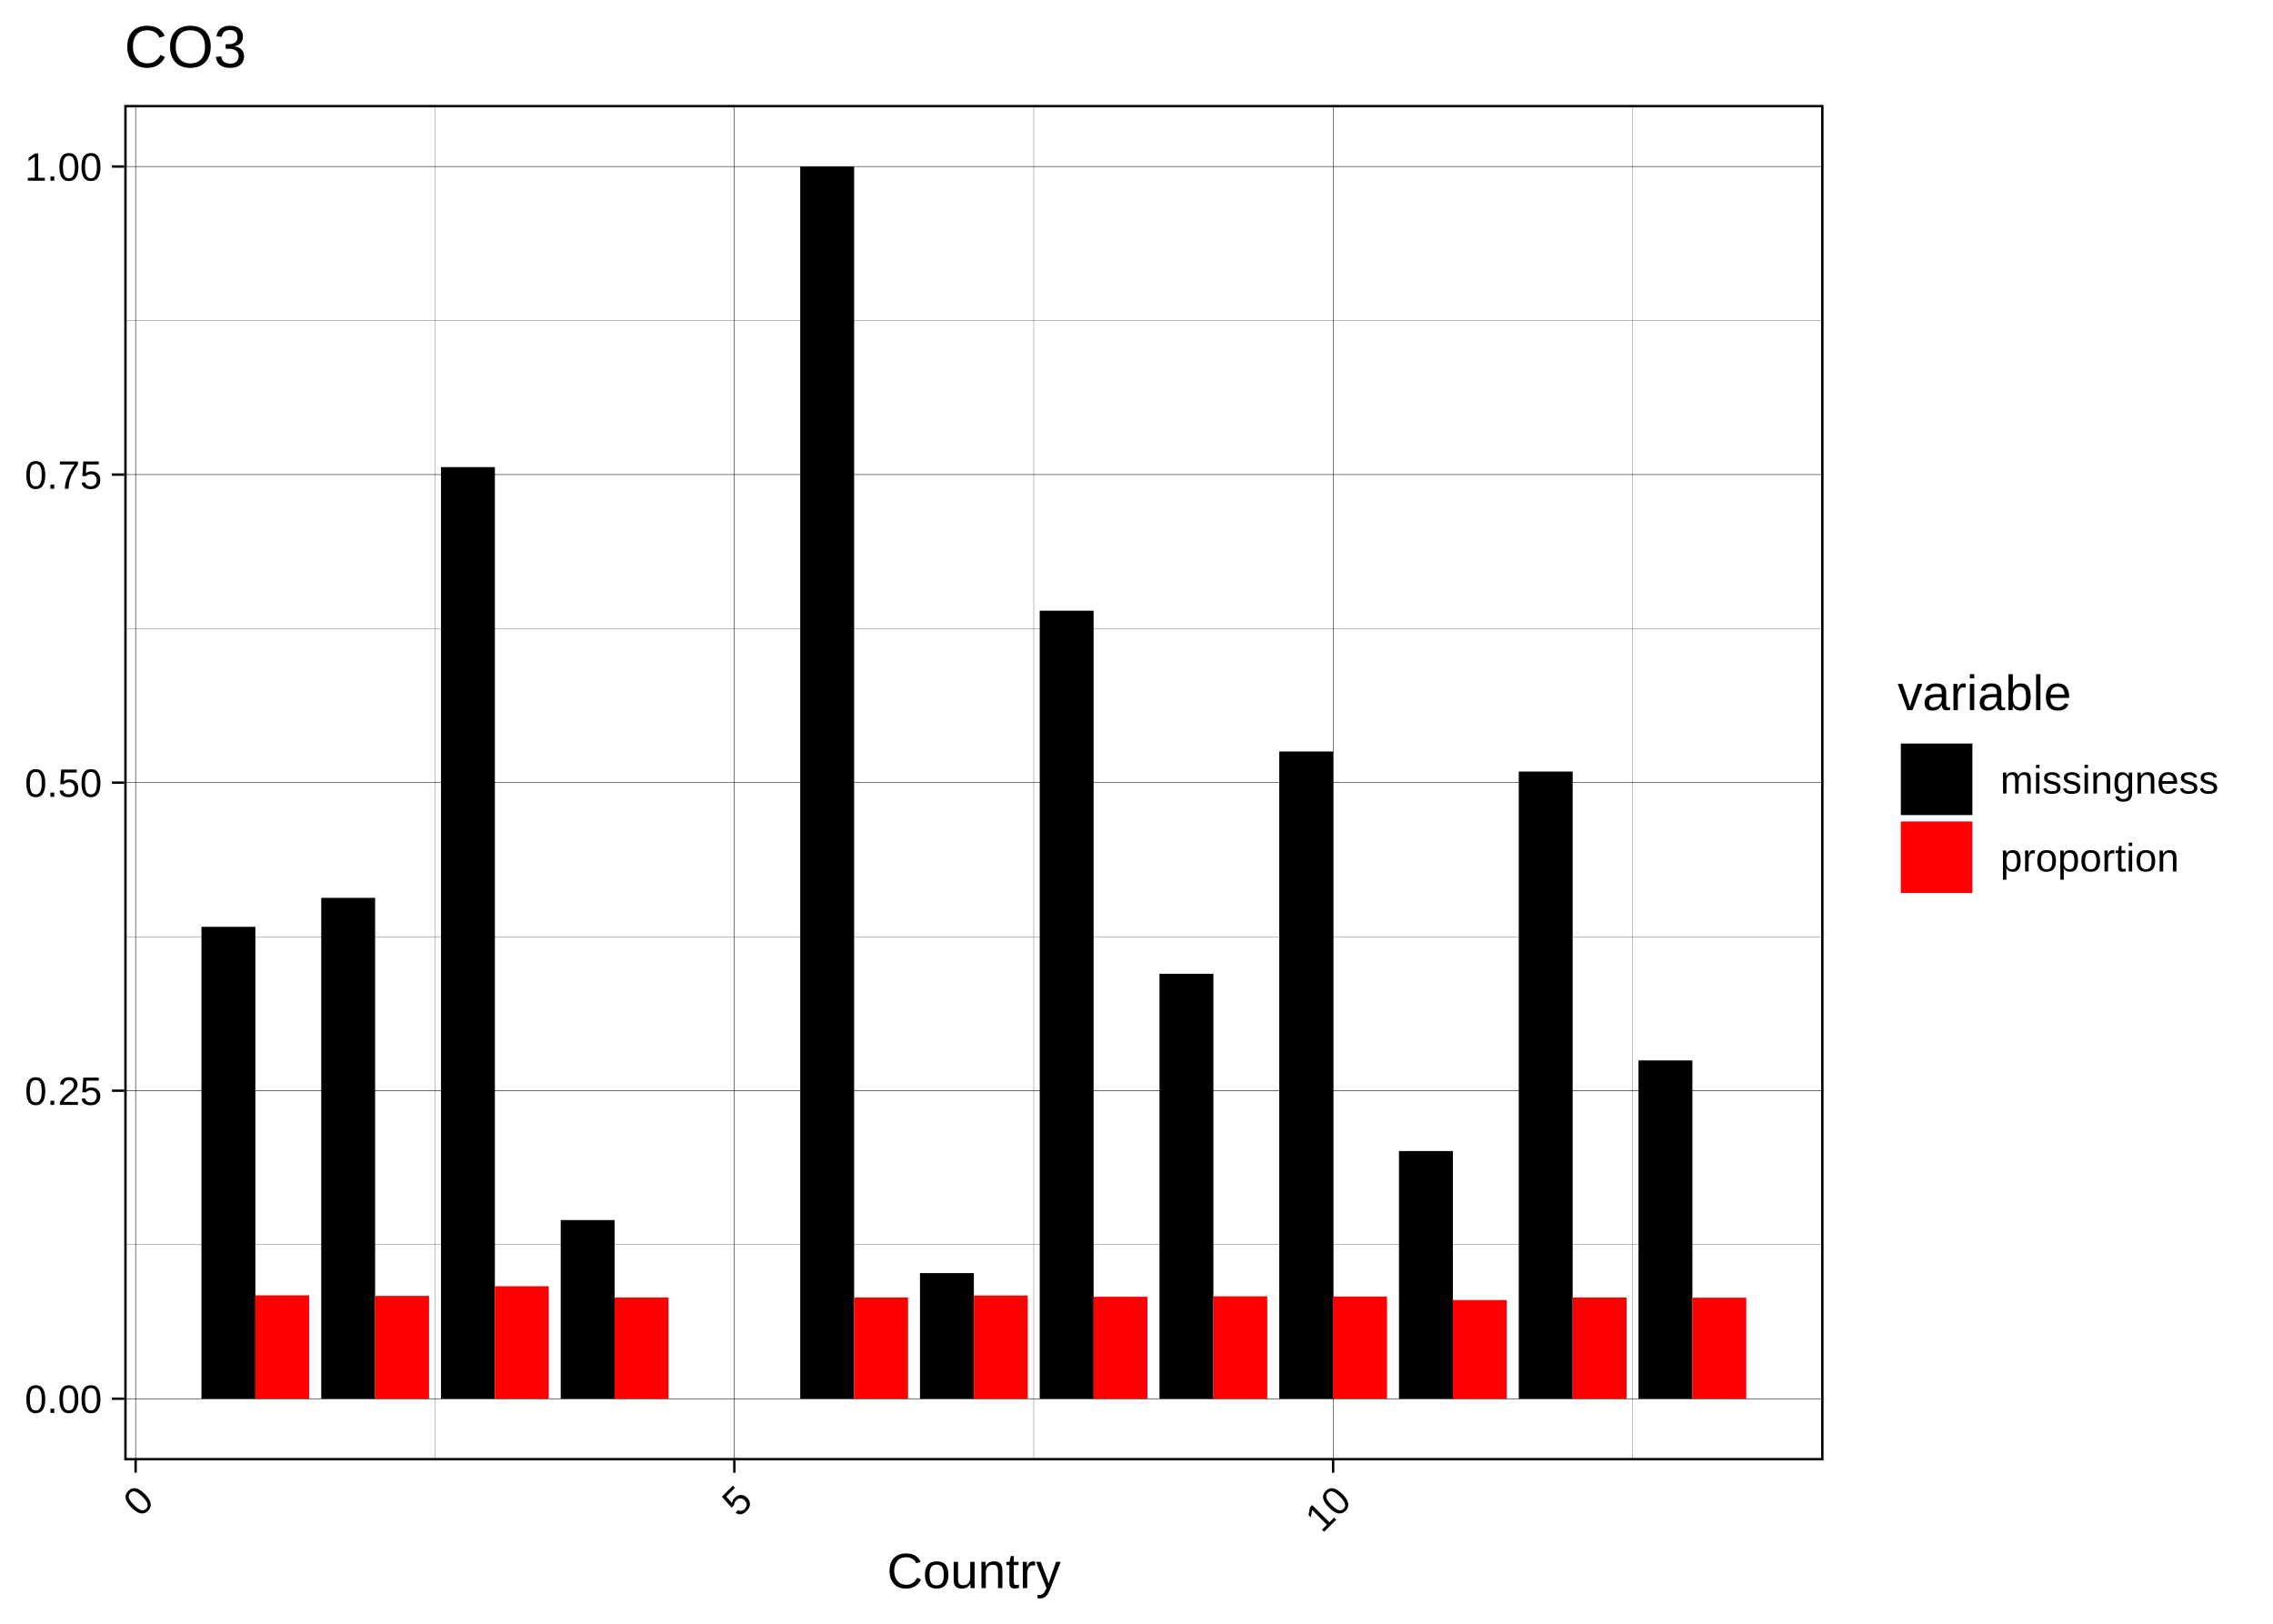
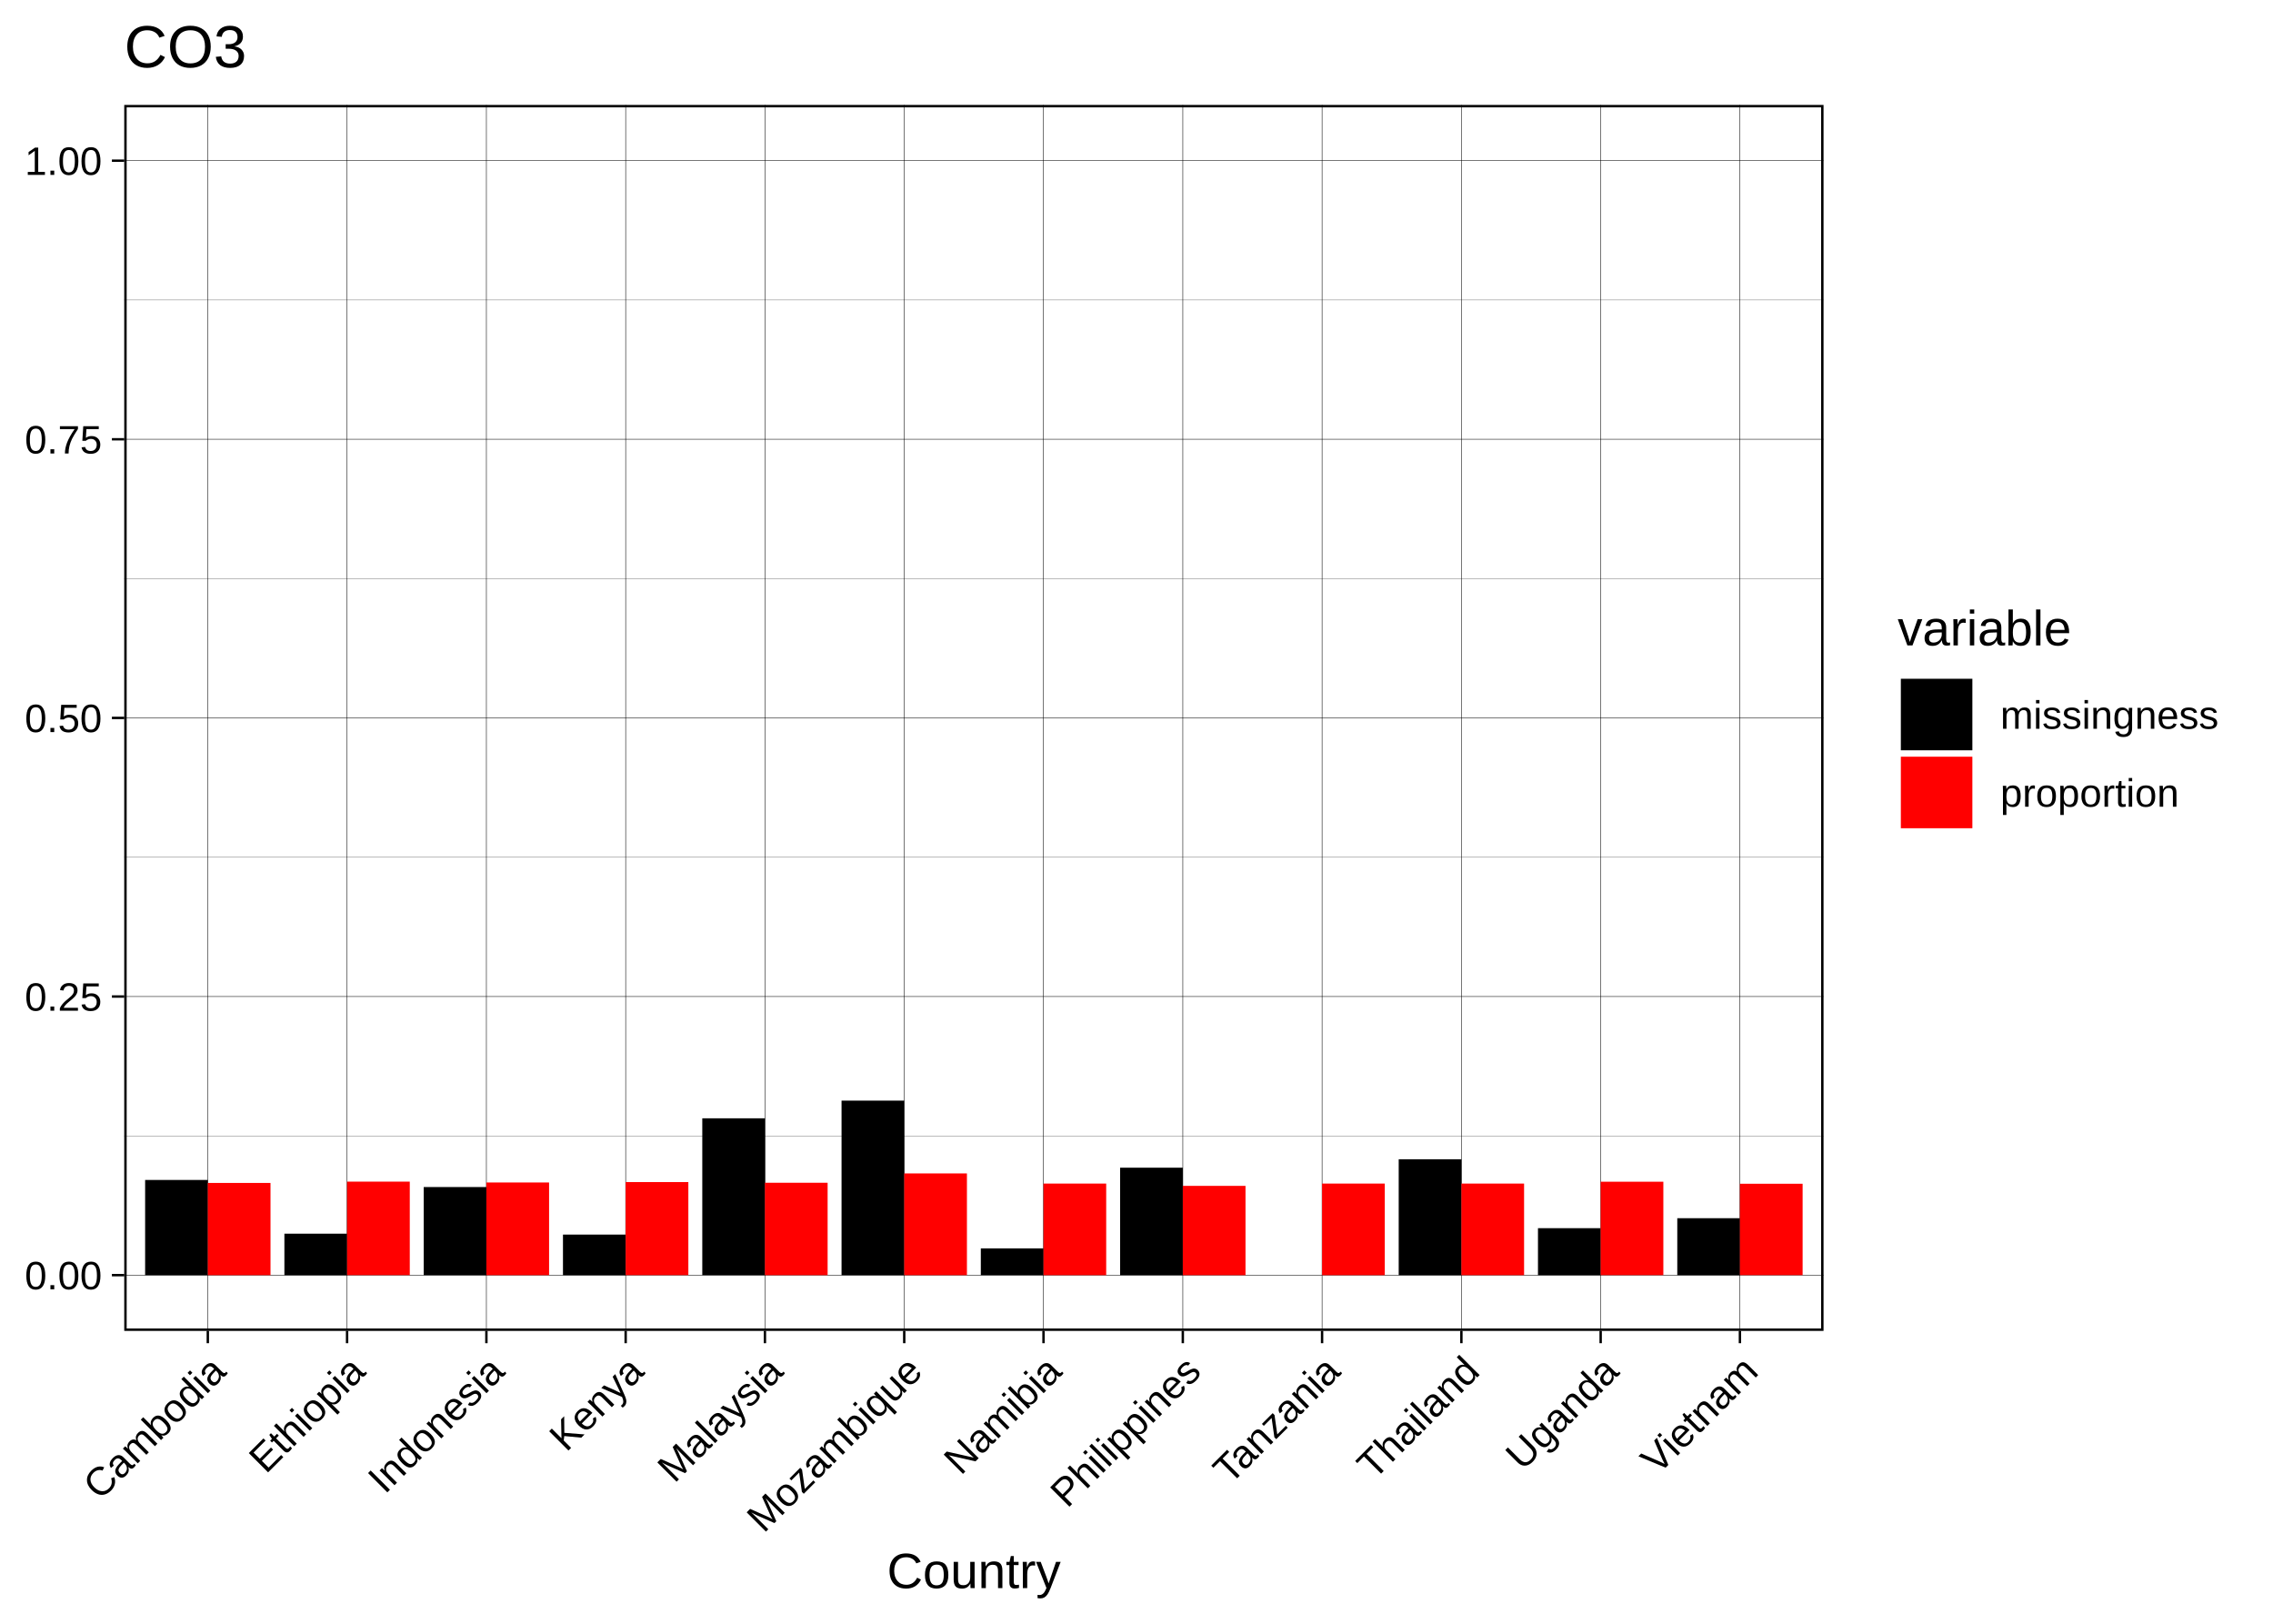
<svg xmlns="http://www.w3.org/2000/svg" class="svglite" width="504.00pt" height="360.00pt" viewBox="0 0 504.00 360.00">
  <defs>
    <style type="text/css">
    .svglite line, .svglite polyline, .svglite polygon, .svglite path, .svglite rect, .svglite circle {
      fill: none;
      stroke: #000000;
      stroke-linecap: round;
      stroke-linejoin: round;
      stroke-miterlimit: 10.00;
    }
    .svglite text {
      white-space: pre;
    }
  </style>
  </defs>
  <rect width="100%" height="100%" style="stroke: none; fill: #FFFFFF;" />
  <defs>
    <clipPath id="cpMC4wMHw1MDQuMDB8MC4wMHwzNjAuMDA=">
      <rect x="0.00" y="0.00" width="504.00" height="360.00" />
    </clipPath>
  </defs>
  <g clip-path="url(#cpMC4wMHw1MDQuMDB8MC4wMHwzNjAuMDA=)">
    <rect x="0" y="0.00" width="504.00" height="360.00" style="stroke-width: 1.07; stroke: #FFFFFF; fill: #FFFFFF;" />
  </g>
  <defs>
-     <clipPath id="cpMjcuNTV8NDA0LjMzfDIzLjI3fDMyMy43Nw==">
-       <rect x="27.55" y="23.27" width="376.79" height="300.51" />
+     <clipPath id="cpMjcuNTV8NDA0LjMzfDIzLjI3fDI5NS4wNw==">
+       <rect x="27.55" y="23.27" width="376.79" height="271.80" />
    </clipPath>
  </defs>
-   <g clip-path="url(#cpMjcuNTV8NDA0LjMzfDIzLjI3fDMyMy43Nw==)">
-     <rect x="27.55" y="23.27" width="376.79" height="300.51" style="stroke-width: 1.07; stroke: none; fill: #FFFFFF;" />
-     <polyline points="27.55,275.97 404.33,275.97 " style="stroke-width: 0.053; stroke-linecap: butt;" />
-     <polyline points="27.55,207.67 404.33,207.67 " style="stroke-width: 0.053; stroke-linecap: butt;" />
-     <polyline points="27.55,139.37 404.33,139.37 " style="stroke-width: 0.053; stroke-linecap: butt;" />
-     <polyline points="27.55,71.07 404.33,71.07 " style="stroke-width: 0.053; stroke-linecap: butt;" />
-     <polyline points="96.45,323.77 96.45,23.27 " style="stroke-width: 0.053; stroke-linecap: butt;" />
-     <polyline points="229.22,323.77 229.22,23.27 " style="stroke-width: 0.053; stroke-linecap: butt;" />
-     <polyline points="361.98,323.77 361.98,23.27 " style="stroke-width: 0.053; stroke-linecap: butt;" />
-     <polyline points="27.55,310.11 404.33,310.11 " style="stroke-width: 0.11; stroke-linecap: butt;" />
-     <polyline points="27.55,241.82 404.33,241.82 " style="stroke-width: 0.11; stroke-linecap: butt;" />
-     <polyline points="27.55,173.52 404.33,173.52 " style="stroke-width: 0.11; stroke-linecap: butt;" />
-     <polyline points="27.55,105.22 404.33,105.22 " style="stroke-width: 0.11; stroke-linecap: butt;" />
-     <polyline points="27.55,36.92 404.33,36.92 " style="stroke-width: 0.11; stroke-linecap: butt;" />
-     <polyline points="30.07,323.77 30.07,23.27 " style="stroke-width: 0.11; stroke-linecap: butt;" />
-     <polyline points="162.83,323.77 162.83,23.27 " style="stroke-width: 0.11; stroke-linecap: butt;" />
-     <polyline points="295.60,323.77 295.60,23.27 " style="stroke-width: 0.11; stroke-linecap: butt;" />
-     <rect x="44.67" y="205.49" width="11.95" height="104.62" style="stroke-width: 1.07; stroke: none; stroke-linecap: butt; stroke-linejoin: miter; fill: #000000;" />
-     <rect x="71.23" y="199.06" width="11.95" height="111.05" style="stroke-width: 1.07; stroke: none; stroke-linecap: butt; stroke-linejoin: miter; fill: #000000;" />
-     <rect x="97.78" y="103.56" width="11.95" height="206.55" style="stroke-width: 1.07; stroke: none; stroke-linecap: butt; stroke-linejoin: miter; fill: #000000;" />
-     <rect x="124.33" y="270.50" width="11.95" height="39.61" style="stroke-width: 1.07; stroke: none; stroke-linecap: butt; stroke-linejoin: miter; fill: #000000;" />
-     <rect x="177.44" y="36.92" width="11.95" height="273.19" style="stroke-width: 1.07; stroke: none; stroke-linecap: butt; stroke-linejoin: miter; fill: #000000;" />
-     <rect x="203.99" y="282.26" width="11.95" height="27.85" style="stroke-width: 1.07; stroke: none; stroke-linecap: butt; stroke-linejoin: miter; fill: #000000;" />
-     <rect x="230.54" y="135.40" width="11.95" height="174.71" style="stroke-width: 1.07; stroke: none; stroke-linecap: butt; stroke-linejoin: miter; fill: #000000;" />
-     <rect x="257.10" y="215.90" width="11.95" height="94.21" style="stroke-width: 1.07; stroke: none; stroke-linecap: butt; stroke-linejoin: miter; fill: #000000;" />
-     <rect x="283.65" y="166.62" width="11.95" height="143.50" style="stroke-width: 1.07; stroke: none; stroke-linecap: butt; stroke-linejoin: miter; fill: #000000;" />
-     <rect x="310.20" y="255.20" width="11.95" height="54.92" style="stroke-width: 1.07; stroke: none; stroke-linecap: butt; stroke-linejoin: miter; fill: #000000;" />
-     <rect x="336.76" y="171.06" width="11.95" height="139.05" style="stroke-width: 1.07; stroke: none; stroke-linecap: butt; stroke-linejoin: miter; fill: #000000;" />
-     <rect x="363.31" y="235.11" width="11.95" height="75.00" style="stroke-width: 1.07; stroke: none; stroke-linecap: butt; stroke-linejoin: miter; fill: #000000;" />
-     <rect x="56.62" y="287.19" width="11.95" height="22.92" style="stroke-width: 1.07; stroke: none; stroke-linecap: butt; stroke-linejoin: miter; fill: #FF0000;" />
-     <rect x="83.18" y="287.31" width="11.95" height="22.81" style="stroke-width: 1.07; stroke: none; stroke-linecap: butt; stroke-linejoin: miter; fill: #FF0000;" />
-     <rect x="109.73" y="285.17" width="11.95" height="24.94" style="stroke-width: 1.07; stroke: none; stroke-linecap: butt; stroke-linejoin: miter; fill: #FF0000;" />
-     <rect x="136.28" y="287.66" width="11.95" height="22.45" style="stroke-width: 1.07; stroke: none; stroke-linecap: butt; stroke-linejoin: miter; fill: #FF0000;" />
-     <rect x="189.39" y="287.66" width="11.95" height="22.45" style="stroke-width: 1.07; stroke: none; stroke-linecap: butt; stroke-linejoin: miter; fill: #FF0000;" />
-     <rect x="215.94" y="287.22" width="11.95" height="22.90" style="stroke-width: 1.07; stroke: none; stroke-linecap: butt; stroke-linejoin: miter; fill: #FF0000;" />
-     <rect x="242.49" y="287.51" width="11.95" height="22.61" style="stroke-width: 1.07; stroke: none; stroke-linecap: butt; stroke-linejoin: miter; fill: #FF0000;" />
-     <rect x="269.05" y="287.40" width="11.95" height="22.72" style="stroke-width: 1.07; stroke: none; stroke-linecap: butt; stroke-linejoin: miter; fill: #FF0000;" />
-     <rect x="295.60" y="287.46" width="11.95" height="22.65" style="stroke-width: 1.07; stroke: none; stroke-linecap: butt; stroke-linejoin: miter; fill: #FF0000;" />
-     <rect x="322.15" y="288.23" width="11.95" height="21.89" style="stroke-width: 1.07; stroke: none; stroke-linecap: butt; stroke-linejoin: miter; fill: #FF0000;" />
-     <rect x="348.71" y="287.66" width="11.95" height="22.45" style="stroke-width: 1.07; stroke: none; stroke-linecap: butt; stroke-linejoin: miter; fill: #FF0000;" />
-     <rect x="375.26" y="287.71" width="11.95" height="22.40" style="stroke-width: 1.07; stroke: none; stroke-linecap: butt; stroke-linejoin: miter; fill: #FF0000;" />
-     <rect x="27.55" y="23.27" width="376.79" height="300.51" style="stroke-width: 1.07;" />
+   <g clip-path="url(#cpMjcuNTV8NDA0LjMzfDIzLjI3fDI5NS4wNw==)">
+     <rect x="27.55" y="23.27" width="376.79" height="271.80" style="stroke-width: 1.07; stroke: none; fill: #FFFFFF;" />
+     <polyline points="27.55,251.83 404.33,251.83 " style="stroke-width: 0.053; stroke-linecap: butt;" />
+     <polyline points="27.55,190.05 404.33,190.05 " style="stroke-width: 0.053; stroke-linecap: butt;" />
+     <polyline points="27.55,128.28 404.33,128.28 " style="stroke-width: 0.053; stroke-linecap: butt;" />
+     <polyline points="27.55,66.51 404.33,66.51 " style="stroke-width: 0.053; stroke-linecap: butt;" />
+     <polyline points="27.55,282.71 404.33,282.71 " style="stroke-width: 0.11; stroke-linecap: butt;" />
+     <polyline points="27.55,220.94 404.33,220.94 " style="stroke-width: 0.11; stroke-linecap: butt;" />
+     <polyline points="27.55,159.17 404.33,159.17 " style="stroke-width: 0.11; stroke-linecap: butt;" />
+     <polyline points="27.55,97.39 404.33,97.39 " style="stroke-width: 0.11; stroke-linecap: butt;" />
+     <polyline points="27.55,35.62 404.33,35.62 " style="stroke-width: 0.11; stroke-linecap: butt;" />
+     <polyline points="46.08,295.07 46.08,23.27 " style="stroke-width: 0.11; stroke-linecap: butt;" />
+     <polyline points="76.96,295.07 76.96,23.27 " style="stroke-width: 0.11; stroke-linecap: butt;" />
+     <polyline points="107.85,295.07 107.85,23.27 " style="stroke-width: 0.11; stroke-linecap: butt;" />
+     <polyline points="138.73,295.07 138.73,23.27 " style="stroke-width: 0.11; stroke-linecap: butt;" />
+     <polyline points="169.61,295.07 169.61,23.27 " style="stroke-width: 0.11; stroke-linecap: butt;" />
+     <polyline points="200.50,295.07 200.50,23.27 " style="stroke-width: 0.11; stroke-linecap: butt;" />
+     <polyline points="231.38,295.07 231.38,23.27 " style="stroke-width: 0.11; stroke-linecap: butt;" />
+     <polyline points="262.27,295.07 262.27,23.27 " style="stroke-width: 0.11; stroke-linecap: butt;" />
+     <polyline points="293.15,295.07 293.15,23.27 " style="stroke-width: 0.11; stroke-linecap: butt;" />
+     <polyline points="324.04,295.07 324.04,23.27 " style="stroke-width: 0.11; stroke-linecap: butt;" />
+     <polyline points="354.92,295.07 354.92,23.27 " style="stroke-width: 0.11; stroke-linecap: butt;" />
+     <polyline points="385.80,295.07 385.80,23.27 " style="stroke-width: 0.11; stroke-linecap: butt;" />
+     <rect x="63.06" y="273.52" width="13.90" height="9.20" style="stroke-width: 1.07; stroke: none; stroke-linecap: butt; stroke-linejoin: miter; fill: #000000;" />
+     <rect x="124.83" y="273.72" width="13.90" height="9.00" style="stroke-width: 1.07; stroke: none; stroke-linecap: butt; stroke-linejoin: miter; fill: #000000;" />
+     <rect x="186.60" y="244.02" width="13.90" height="38.70" style="stroke-width: 1.07; stroke: none; stroke-linecap: butt; stroke-linejoin: miter; fill: #000000;" />
+     <rect x="217.48" y="276.78" width="13.90" height="5.93" style="stroke-width: 1.07; stroke: none; stroke-linecap: butt; stroke-linejoin: miter; fill: #000000;" />
+     <rect x="279.25" y="282.71" width="13.90" height="0.00" style="stroke-width: 1.07; stroke: none; stroke-linecap: butt; stroke-linejoin: miter; fill: #000000;" />
+     <rect x="341.02" y="272.30" width="13.90" height="10.42" style="stroke-width: 1.07; stroke: none; stroke-linecap: butt; stroke-linejoin: miter; fill: #000000;" />
+     <rect x="32.18" y="261.61" width="13.90" height="21.10" style="stroke-width: 1.07; stroke: none; stroke-linecap: butt; stroke-linejoin: miter; fill: #000000;" />
+     <rect x="93.95" y="263.18" width="13.90" height="19.53" style="stroke-width: 1.07; stroke: none; stroke-linecap: butt; stroke-linejoin: miter; fill: #000000;" />
+     <rect x="155.72" y="247.94" width="13.90" height="34.77" style="stroke-width: 1.07; stroke: none; stroke-linecap: butt; stroke-linejoin: miter; fill: #000000;" />
+     <rect x="248.37" y="258.89" width="13.90" height="23.82" style="stroke-width: 1.07; stroke: none; stroke-linecap: butt; stroke-linejoin: miter; fill: #000000;" />
+     <rect x="310.14" y="257.02" width="13.90" height="25.70" style="stroke-width: 1.07; stroke: none; stroke-linecap: butt; stroke-linejoin: miter; fill: #000000;" />
+     <rect x="371.91" y="270.09" width="13.90" height="12.63" style="stroke-width: 1.07; stroke: none; stroke-linecap: butt; stroke-linejoin: miter; fill: #000000;" />
+     <rect x="76.96" y="261.98" width="13.90" height="20.73" style="stroke-width: 1.07; stroke: none; stroke-linecap: butt; stroke-linejoin: miter; fill: #FF0000;" />
+     <rect x="138.73" y="262.08" width="13.90" height="20.63" style="stroke-width: 1.07; stroke: none; stroke-linecap: butt; stroke-linejoin: miter; fill: #FF0000;" />
+     <rect x="200.50" y="260.16" width="13.90" height="22.56" style="stroke-width: 1.07; stroke: none; stroke-linecap: butt; stroke-linejoin: miter; fill: #FF0000;" />
+     <rect x="231.38" y="262.41" width="13.90" height="20.31" style="stroke-width: 1.07; stroke: none; stroke-linecap: butt; stroke-linejoin: miter; fill: #FF0000;" />
+     <rect x="293.15" y="262.41" width="13.90" height="20.31" style="stroke-width: 1.07; stroke: none; stroke-linecap: butt; stroke-linejoin: miter; fill: #FF0000;" />
+     <rect x="354.92" y="262.00" width="13.90" height="20.71" style="stroke-width: 1.07; stroke: none; stroke-linecap: butt; stroke-linejoin: miter; fill: #FF0000;" />
+     <rect x="46.08" y="262.27" width="13.90" height="20.45" style="stroke-width: 1.07; stroke: none; stroke-linecap: butt; stroke-linejoin: miter; fill: #FF0000;" />
+     <rect x="107.85" y="262.17" width="13.90" height="20.55" style="stroke-width: 1.07; stroke: none; stroke-linecap: butt; stroke-linejoin: miter; fill: #FF0000;" />
+     <rect x="169.61" y="262.23" width="13.90" height="20.49" style="stroke-width: 1.07; stroke: none; stroke-linecap: butt; stroke-linejoin: miter; fill: #FF0000;" />
+     <rect x="262.27" y="262.92" width="13.90" height="19.80" style="stroke-width: 1.07; stroke: none; stroke-linecap: butt; stroke-linejoin: miter; fill: #FF0000;" />
+     <rect x="324.04" y="262.41" width="13.90" height="20.31" style="stroke-width: 1.07; stroke: none; stroke-linecap: butt; stroke-linejoin: miter; fill: #FF0000;" />
+     <rect x="385.80" y="262.45" width="13.90" height="20.26" style="stroke-width: 1.07; stroke: none; stroke-linecap: butt; stroke-linejoin: miter; fill: #FF0000;" />
+     <rect x="27.55" y="23.27" width="376.79" height="271.80" style="stroke-width: 1.07;" />
  </g>
  <g clip-path="url(#cpMC4wMHw1MDQuMDB8MC4wMHwzNjAuMDA=)">
-     <text x="22.62" y="313.26" text-anchor="end" style="font-size: 8.80px; font-family: &quot;Arial&quot;;" textLength="17.14px" lengthAdjust="spacingAndGlyphs">0.00</text>
-     <text x="22.62" y="244.97" text-anchor="end" style="font-size: 8.80px; font-family: &quot;Arial&quot;;" textLength="17.14px" lengthAdjust="spacingAndGlyphs">0.25</text>
-     <text x="22.62" y="176.67" text-anchor="end" style="font-size: 8.80px; font-family: &quot;Arial&quot;;" textLength="17.14px" lengthAdjust="spacingAndGlyphs">0.50</text>
-     <text x="22.62" y="108.37" text-anchor="end" style="font-size: 8.80px; font-family: &quot;Arial&quot;;" textLength="17.14px" lengthAdjust="spacingAndGlyphs">0.75</text>
-     <text x="22.62" y="40.07" text-anchor="end" style="font-size: 8.80px; font-family: &quot;Arial&quot;;" textLength="17.14px" lengthAdjust="spacingAndGlyphs">1.00</text>
-     <polyline points="24.81,310.11 27.55,310.11 " style="stroke-width: 0.53; stroke-linecap: butt;" />
-     <polyline points="24.81,241.82 27.55,241.82 " style="stroke-width: 0.53; stroke-linecap: butt;" />
-     <polyline points="24.81,173.52 27.55,173.52 " style="stroke-width: 0.53; stroke-linecap: butt;" />
-     <polyline points="24.81,105.22 27.55,105.22 " style="stroke-width: 0.53; stroke-linecap: butt;" />
-     <polyline points="24.81,36.92 27.55,36.92 " style="stroke-width: 0.53; stroke-linecap: butt;" />
-     <polyline points="30.07,326.51 30.07,323.77 " style="stroke-width: 0.53; stroke-linecap: butt;" />
-     <polyline points="162.83,326.51 162.83,323.77 " style="stroke-width: 0.53; stroke-linecap: butt;" />
-     <polyline points="295.60,326.51 295.60,323.77 " style="stroke-width: 0.53; stroke-linecap: butt;" />
-     <text transform="translate(34.52,333.16) rotate(-45)" text-anchor="end" style="font-size: 8.80px; font-family: &quot;Arial&quot;;" textLength="4.90px" lengthAdjust="spacingAndGlyphs">0</text>
-     <text transform="translate(167.29,333.16) rotate(-45)" text-anchor="end" style="font-size: 8.80px; font-family: &quot;Arial&quot;;" textLength="4.90px" lengthAdjust="spacingAndGlyphs">5</text>
-     <text transform="translate(300.05,333.16) rotate(-45)" text-anchor="end" style="font-size: 8.80px; font-family: &quot;Arial&quot;;" textLength="9.79px" lengthAdjust="spacingAndGlyphs">10</text>
+     <text x="22.62" y="285.86" text-anchor="end" style="font-size: 8.80px; font-family: &quot;Arial&quot;;" textLength="17.14px" lengthAdjust="spacingAndGlyphs">0.00</text>
+     <text x="22.62" y="224.09" text-anchor="end" style="font-size: 8.80px; font-family: &quot;Arial&quot;;" textLength="17.14px" lengthAdjust="spacingAndGlyphs">0.25</text>
+     <text x="22.62" y="162.32" text-anchor="end" style="font-size: 8.80px; font-family: &quot;Arial&quot;;" textLength="17.14px" lengthAdjust="spacingAndGlyphs">0.50</text>
+     <text x="22.62" y="100.54" text-anchor="end" style="font-size: 8.80px; font-family: &quot;Arial&quot;;" textLength="17.14px" lengthAdjust="spacingAndGlyphs">0.75</text>
+     <text x="22.62" y="38.77" text-anchor="end" style="font-size: 8.80px; font-family: &quot;Arial&quot;;" textLength="17.14px" lengthAdjust="spacingAndGlyphs">1.00</text>
+     <polyline points="24.81,282.71 27.55,282.71 " style="stroke-width: 0.53; stroke-linecap: butt;" />
+     <polyline points="24.81,220.94 27.55,220.94 " style="stroke-width: 0.53; stroke-linecap: butt;" />
+     <polyline points="24.81,159.17 27.55,159.17 " style="stroke-width: 0.53; stroke-linecap: butt;" />
+     <polyline points="24.81,97.39 27.55,97.39 " style="stroke-width: 0.53; stroke-linecap: butt;" />
+     <polyline points="24.81,35.62 27.55,35.62 " style="stroke-width: 0.53; stroke-linecap: butt;" />
+     <polyline points="46.08,297.81 46.08,295.07 " style="stroke-width: 0.53; stroke-linecap: butt;" />
+     <polyline points="76.96,297.81 76.96,295.07 " style="stroke-width: 0.53; stroke-linecap: butt;" />
+     <polyline points="107.85,297.81 107.85,295.07 " style="stroke-width: 0.53; stroke-linecap: butt;" />
+     <polyline points="138.73,297.81 138.73,295.07 " style="stroke-width: 0.53; stroke-linecap: butt;" />
+     <polyline points="169.61,297.81 169.61,295.07 " style="stroke-width: 0.53; stroke-linecap: butt;" />
+     <polyline points="200.50,297.81 200.50,295.07 " style="stroke-width: 0.53; stroke-linecap: butt;" />
+     <polyline points="231.38,297.81 231.38,295.07 " style="stroke-width: 0.53; stroke-linecap: butt;" />
+     <polyline points="262.27,297.81 262.27,295.07 " style="stroke-width: 0.53; stroke-linecap: butt;" />
+     <polyline points="293.15,297.81 293.15,295.07 " style="stroke-width: 0.53; stroke-linecap: butt;" />
+     <polyline points="324.04,297.81 324.04,295.07 " style="stroke-width: 0.53; stroke-linecap: butt;" />
+     <polyline points="354.92,297.81 354.92,295.07 " style="stroke-width: 0.53; stroke-linecap: butt;" />
+     <polyline points="385.80,297.81 385.80,295.07 " style="stroke-width: 0.53; stroke-linecap: butt;" />
+     <text transform="translate(50.53,304.46) rotate(-45)" text-anchor="end" style="font-size: 8.80px; font-family: &quot;Arial&quot;;" textLength="40.11px" lengthAdjust="spacingAndGlyphs">Cambodia</text>
+     <text transform="translate(81.42,304.46) rotate(-45)" text-anchor="end" style="font-size: 8.80px; font-family: &quot;Arial&quot;;" textLength="31.80px" lengthAdjust="spacingAndGlyphs">Ethiopia</text>
+     <text transform="translate(112.30,304.46) rotate(-45)" text-anchor="end" style="font-size: 8.80px; font-family: &quot;Arial&quot;;" textLength="38.17px" lengthAdjust="spacingAndGlyphs">Indonesia</text>
+     <text transform="translate(143.18,304.46) rotate(-45)" text-anchor="end" style="font-size: 8.80px; font-family: &quot;Arial&quot;;" textLength="24.96px" lengthAdjust="spacingAndGlyphs">Kenya</text>
+     <text transform="translate(174.07,304.46) rotate(-45)" text-anchor="end" style="font-size: 8.80px; font-family: &quot;Arial&quot;;" textLength="34.72px" lengthAdjust="spacingAndGlyphs">Malaysia</text>
+     <text transform="translate(204.95,304.46) rotate(-45)" text-anchor="end" style="font-size: 8.80px; font-family: &quot;Arial&quot;;" textLength="50.39px" lengthAdjust="spacingAndGlyphs">Mozambique</text>
+     <text transform="translate(235.84,304.46) rotate(-45)" text-anchor="end" style="font-size: 8.80px; font-family: &quot;Arial&quot;;" textLength="32.27px" lengthAdjust="spacingAndGlyphs">Namibia</text>
+     <text transform="translate(266.72,304.46) rotate(-45)" text-anchor="end" style="font-size: 8.80px; font-family: &quot;Arial&quot;;" textLength="42.55px" lengthAdjust="spacingAndGlyphs">Philippines</text>
+     <text transform="translate(297.61,304.46) rotate(-45)" text-anchor="end" style="font-size: 8.80px; font-family: &quot;Arial&quot;;" textLength="35.23px" lengthAdjust="spacingAndGlyphs">Tanzania</text>
+     <text transform="translate(328.49,304.46) rotate(-45)" text-anchor="end" style="font-size: 8.80px; font-family: &quot;Arial&quot;;" textLength="33.75px" lengthAdjust="spacingAndGlyphs">Thailand</text>
+     <text transform="translate(359.37,304.46) rotate(-45)" text-anchor="end" style="font-size: 8.80px; font-family: &quot;Arial&quot;;" textLength="30.83px" lengthAdjust="spacingAndGlyphs">Uganda</text>
+     <text transform="translate(390.26,304.46) rotate(-45)" text-anchor="end" style="font-size: 8.80px; font-family: &quot;Arial&quot;;" textLength="32.13px" lengthAdjust="spacingAndGlyphs">Vietnam</text>
    <text x="215.94" y="352.10" text-anchor="middle" style="font-size: 11.00px; font-family: &quot;Arial&quot;;" textLength="38.53px" lengthAdjust="spacingAndGlyphs">Country</text>
-     <rect x="415.29" y="142.86" width="83.23" height="61.32" style="stroke-width: 1.07; stroke: none; fill: #FFFFFF;" />
-     <text x="420.77" y="157.44" style="font-size: 11.00px; font-family: &quot;Arial&quot;;" textLength="38.53px" lengthAdjust="spacingAndGlyphs">variable</text>
-     <rect x="420.77" y="164.14" width="17.28" height="17.28" style="stroke-width: 1.07; stroke: none; fill: #FFFFFF;" />
-     <rect x="421.48" y="164.85" width="15.86" height="15.86" style="stroke-width: 1.07; stroke: none; stroke-linecap: butt; stroke-linejoin: miter; fill: #000000;" />
-     <rect x="420.77" y="181.42" width="17.28" height="17.28" style="stroke-width: 1.07; stroke: none; fill: #FFFFFF;" />
-     <rect x="421.48" y="182.13" width="15.86" height="15.86" style="stroke-width: 1.07; stroke: none; stroke-linecap: butt; stroke-linejoin: miter; fill: #FF0000;" />
-     <text x="443.53" y="175.93" style="font-size: 8.80px; font-family: &quot;Arial&quot;;" textLength="48.41px" lengthAdjust="spacingAndGlyphs">missingness</text>
-     <text x="443.53" y="193.21" style="font-size: 8.80px; font-family: &quot;Arial&quot;;" textLength="39.64px" lengthAdjust="spacingAndGlyphs">proportion</text>
+     <rect x="415.29" y="128.51" width="83.23" height="61.32" style="stroke-width: 1.07; stroke: none; fill: #FFFFFF;" />
+     <text x="420.77" y="143.09" style="font-size: 11.00px; font-family: &quot;Arial&quot;;" textLength="38.53px" lengthAdjust="spacingAndGlyphs">variable</text>
+     <rect x="420.77" y="149.79" width="17.28" height="17.28" style="stroke-width: 1.07; stroke: none; fill: #FFFFFF;" />
+     <rect x="421.48" y="150.49" width="15.86" height="15.86" style="stroke-width: 1.07; stroke: none; stroke-linecap: butt; stroke-linejoin: miter; fill: #000000;" />
+     <rect x="420.77" y="167.07" width="17.28" height="17.28" style="stroke-width: 1.07; stroke: none; fill: #FFFFFF;" />
+     <rect x="421.48" y="167.77" width="15.86" height="15.86" style="stroke-width: 1.07; stroke: none; stroke-linecap: butt; stroke-linejoin: miter; fill: #FF0000;" />
+     <text x="443.53" y="161.58" style="font-size: 8.80px; font-family: &quot;Arial&quot;;" textLength="48.41px" lengthAdjust="spacingAndGlyphs">missingness</text>
+     <text x="443.53" y="178.86" style="font-size: 8.80px; font-family: &quot;Arial&quot;;" textLength="39.64px" lengthAdjust="spacingAndGlyphs">proportion</text>
    <text x="27.55" y="14.93" style="font-size: 13.20px; font-family: &quot;Arial&quot;;" textLength="27.12px" lengthAdjust="spacingAndGlyphs">CO3</text>
  </g>
</svg>
